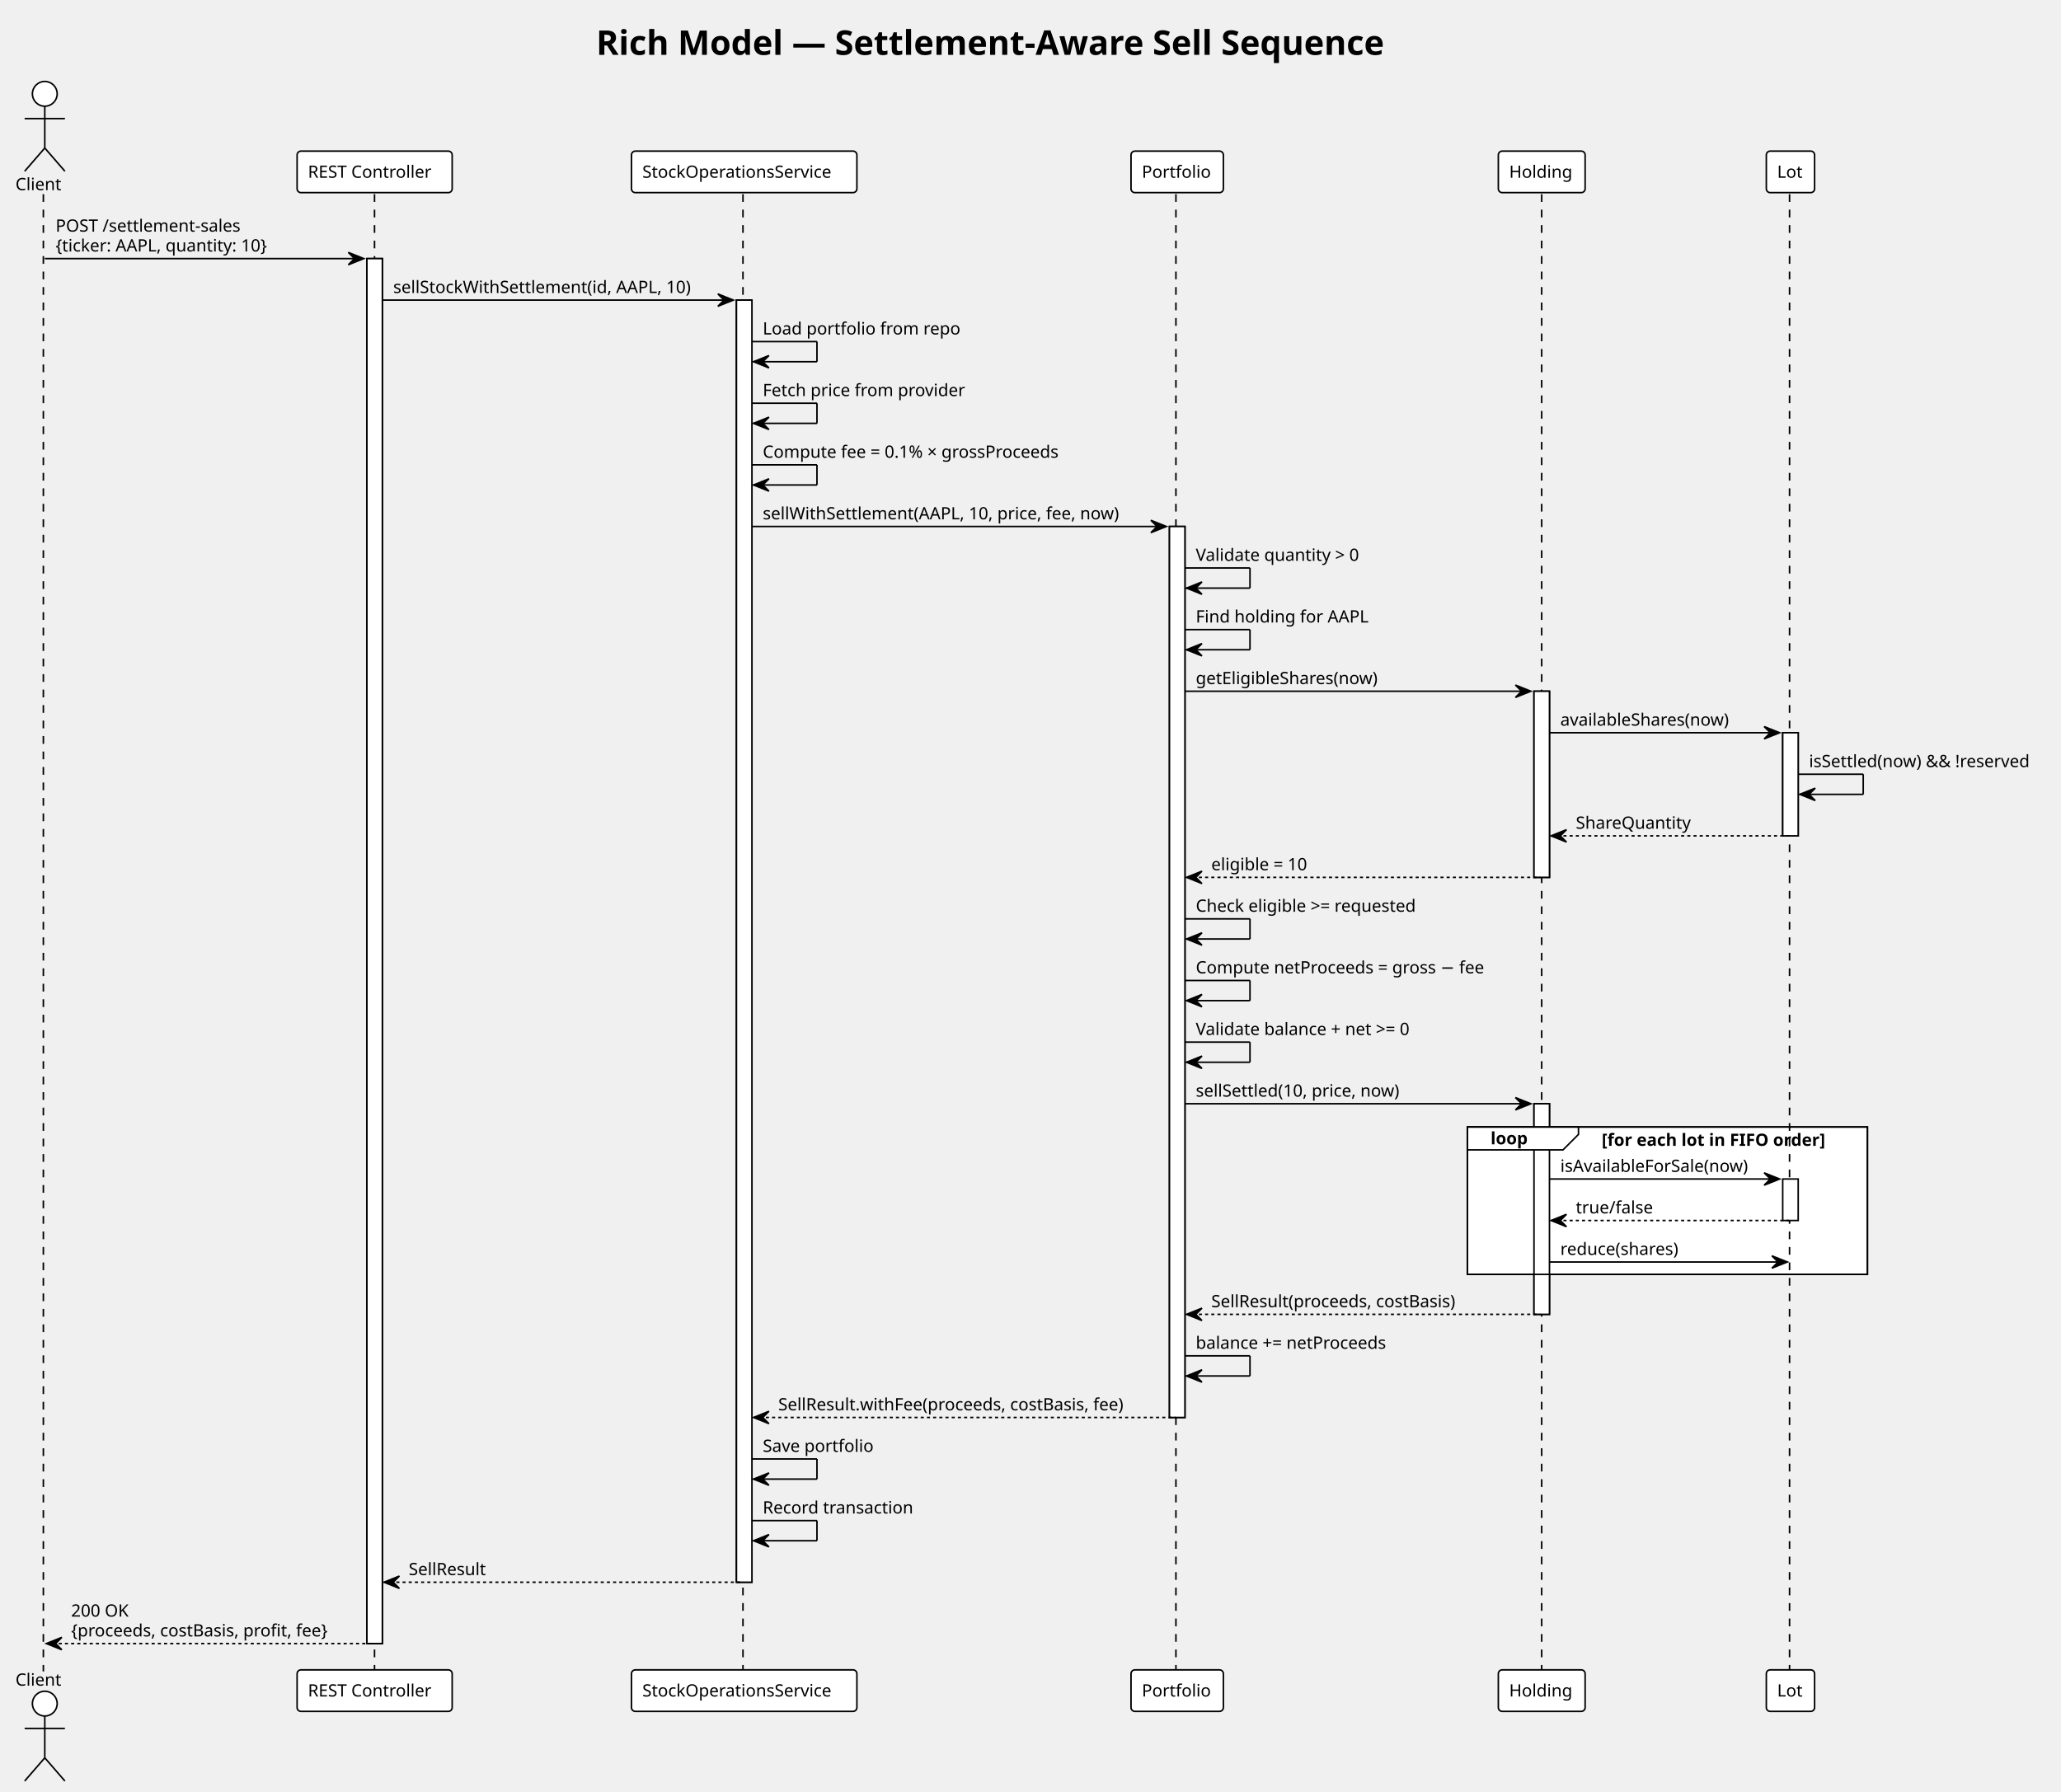
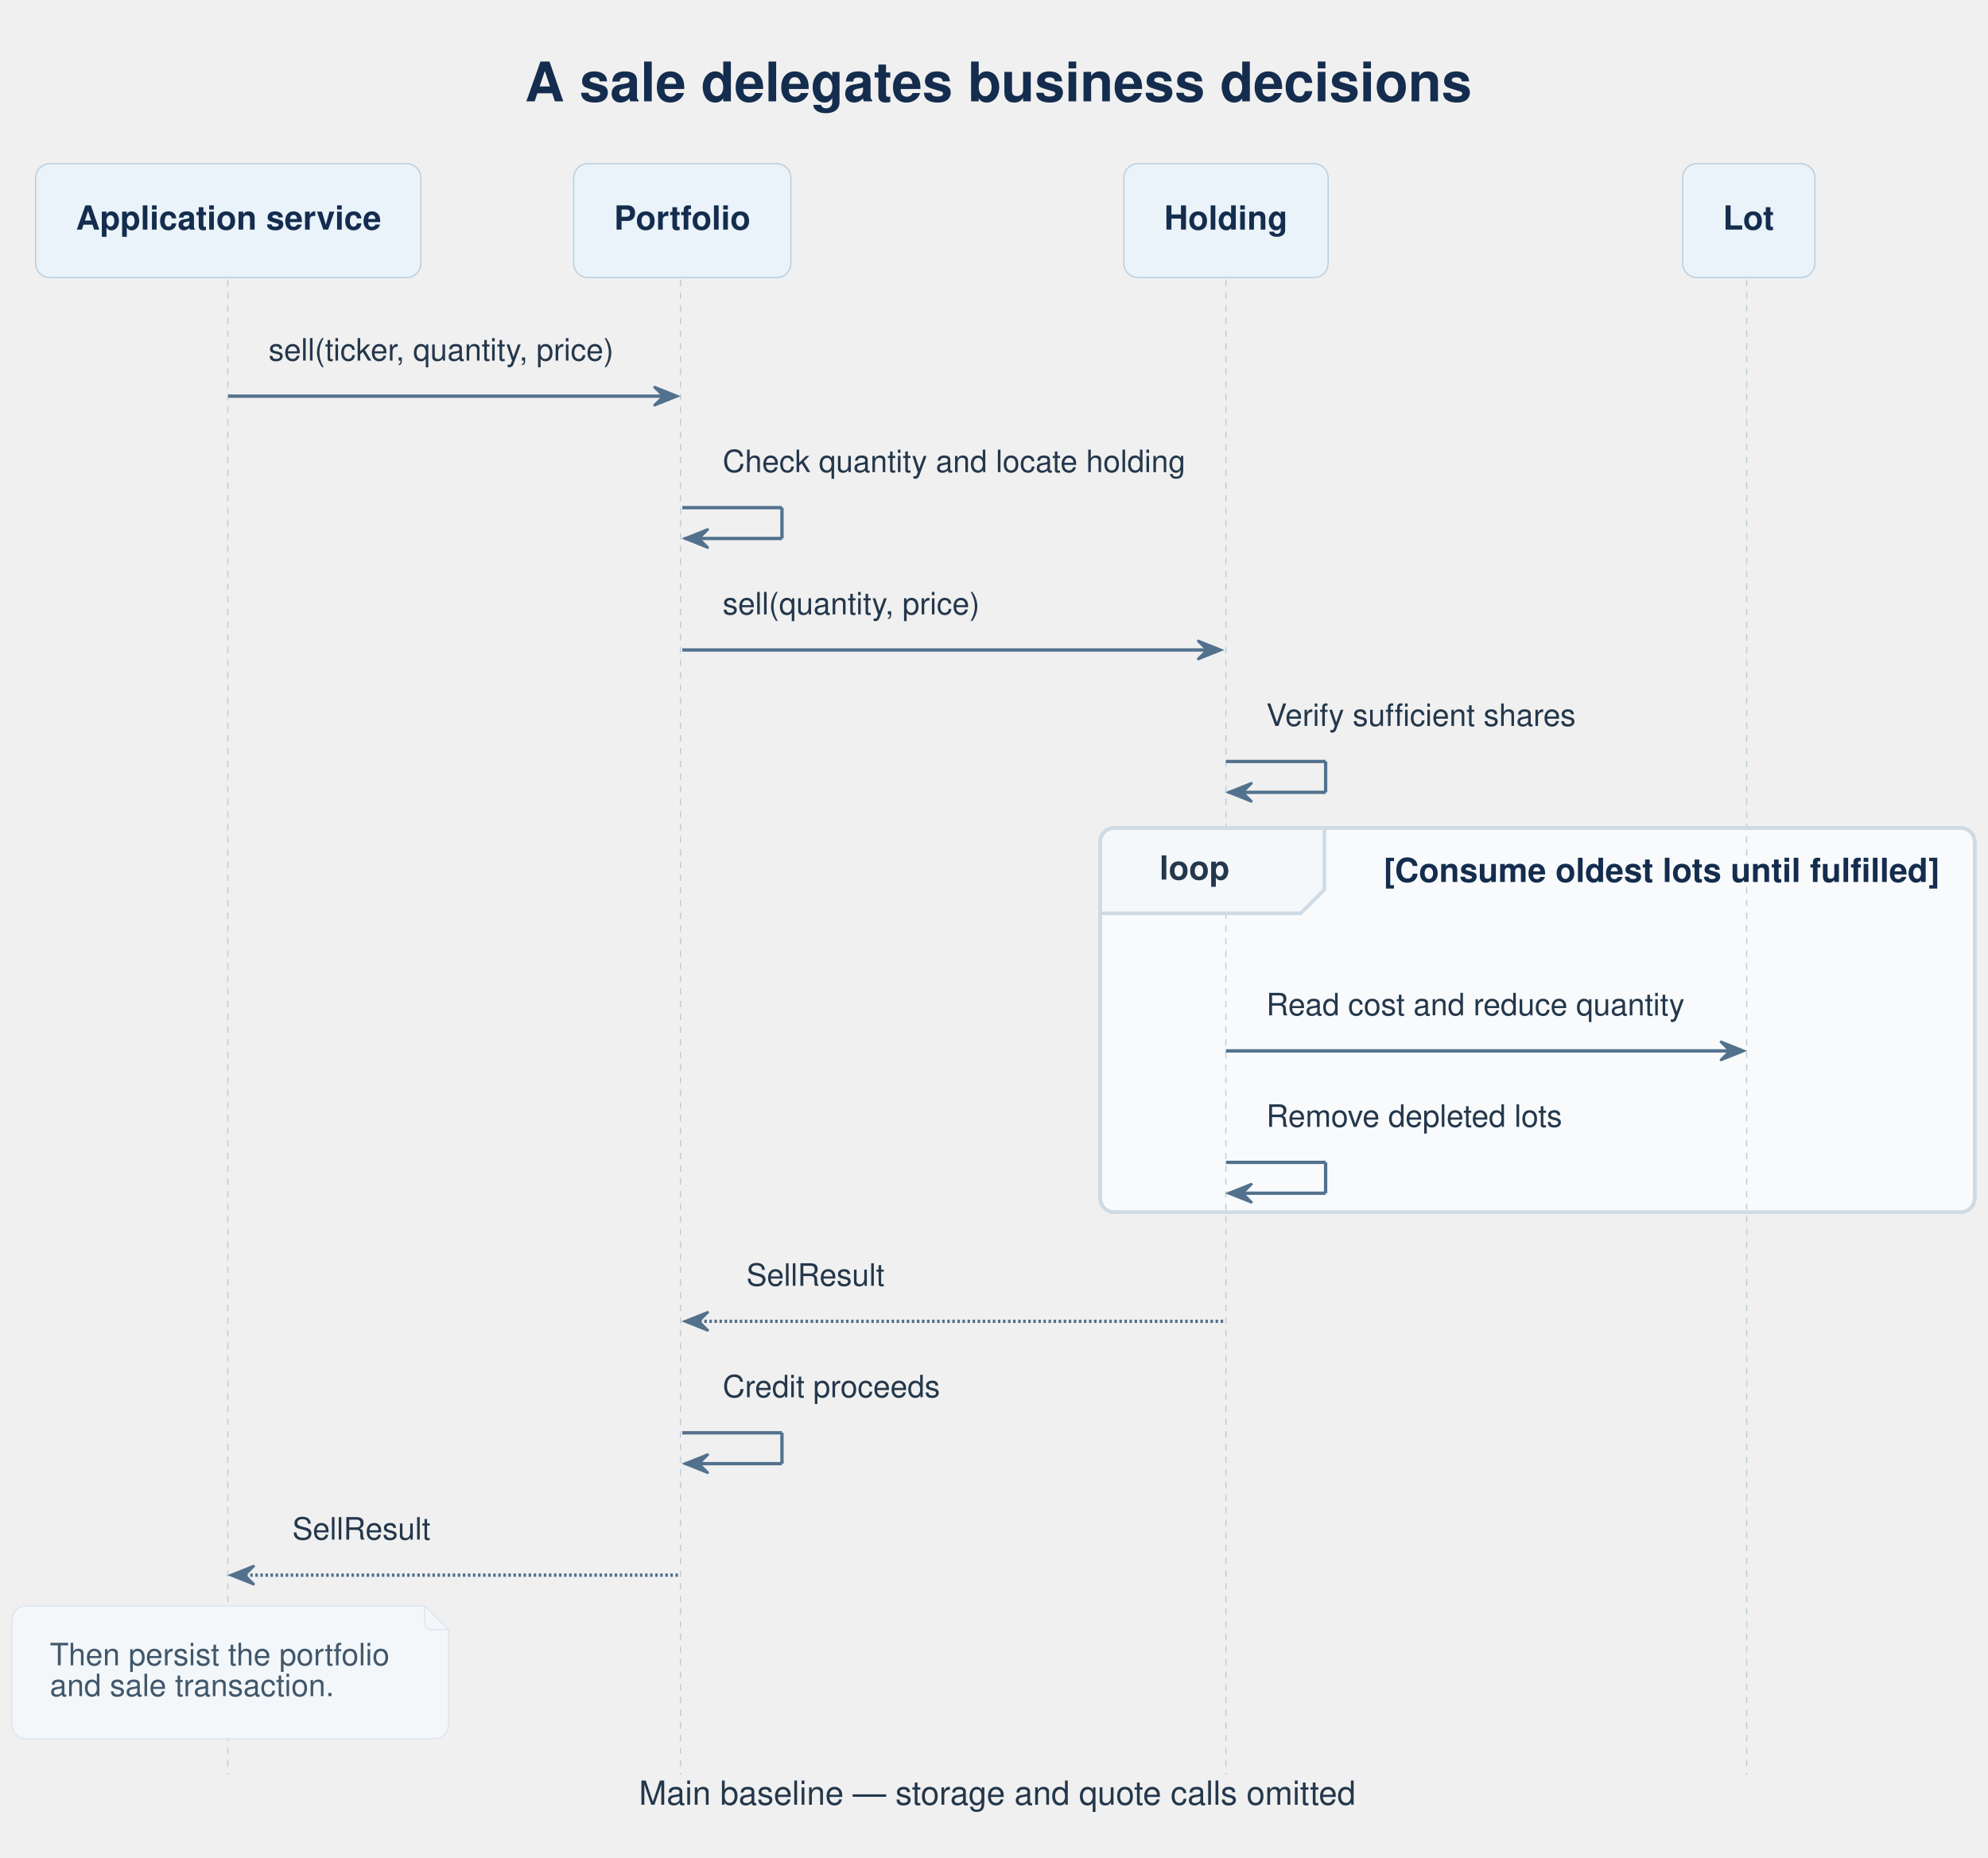
- <svg xmlns="http://www.w3.org/2000/svg" contentStyleType="text/css" data-diagram-type="SEQUENCE" height="1157px" preserveAspectRatio="none" style="width:1331px;height:1157px;background:#FFFFFF;" version="1.1" viewBox="0 0 1331 1157" width="1331px" zoomAndPan="magnify">
+ <svg xmlns="http://www.w3.org/2000/svg" contentStyleType="text/css" data-diagram-type="SEQUENCE" height="1468.125px" preserveAspectRatio="none" style="width:1571px;height:1468px;background:#FFFFFF;" version="1.1" viewBox="0 0 1571 1468" width="1571.25px" zoomAndPan="magnify">
  <defs />
  <g>
-     <text fill="#000000" font-family="Verdana" font-size="22" font-weight="bold" lengthAdjust="spacing" textLength="580.648" x="385.008" y="35.421">Rich Model — Settlement-Aware Sell Sequence</text>
+     <text fill="#142D4E" font-family="Helvetica" font-size="43.125" font-weight="bold" lengthAdjust="spacing" textLength="747.823" x="414.81" y="80.082">A sale delegates business decisions</text>
+     <text fill="#24374B" font-family="Helvetica" font-size="26.25" lengthAdjust="spacing" textLength="567.618" x="504.912" y="1426.463">Main baseline — storage and quote calls omitted</text>
+     <rect fill="#F8FAFC" height="303.75" rx="11.25" ry="11.25" style="stroke:#CEDBE5;stroke-width:2.812;" width="691.216" x="869.352" y="654.375" />
    <g>
-       <rect fill="#FFFFFF" height="894.531" style="stroke:#000000;stroke-width:1;" width="10" x="236.942" y="167.023" />
+       <rect fill="#000000" fill-opacity="0" height="1181.25" width="15" x="172.855" y="221.25" />
+       <line style="stroke:#BCCDD9;stroke-width:0.938;stroke-dasharray:5.0,5.0;" x1="180" x2="180" y1="221.25" y2="1402.5" />
    </g>
    <g>
-       <rect fill="#FFFFFF" height="828.117" style="stroke:#000000;stroke-width:1;" width="10" x="475.597" y="193.828" />
+       <rect fill="#000000" fill-opacity="0" height="1181.25" width="15" x="531.692" y="221.25" />
+       <line style="stroke:#BCCDD9;stroke-width:0.938;stroke-dasharray:5.0,5.0;" x1="537.744" x2="537.744" y1="221.25" y2="1402.5" />
    </g>
    <g>
-       <rect fill="#FFFFFF" height="575.484" style="stroke:#000000;stroke-width:1;" width="10" x="755.239" y="340.047" />
+       <rect fill="#000000" fill-opacity="0" height="1181.25" width="15" x="961.317" y="221.25" />
+       <line style="stroke:#BCCDD9;stroke-width:0.938;stroke-dasharray:5.0,5.0;" x1="968.727" x2="968.727" y1="221.25" y2="1402.5" />
    </g>
    <g>
-       <rect fill="#FFFFFF" height="120.219" style="stroke:#000000;stroke-width:1;" width="10" x="990.655" y="446.461" />
+       <rect fill="#000000" fill-opacity="0" height="1181.25" width="15" x="1374.451" y="221.25" />
+       <line style="stroke:#BCCDD9;stroke-width:0.938;stroke-dasharray:5.0,5.0;" x1="1380.296" x2="1380.296" y1="221.25" y2="1402.5" />
    </g>
-     <g>
-       <rect fill="#FFFFFF" height="136.023" style="stroke:#000000;stroke-width:1;" width="10" x="990.655" y="712.898" />
+     <g class="participant participant-head" data-participant="S">
+       <rect fill="#EAF3F9" height="90" rx="11.25" ry="11.25" style="stroke:#B7CCDE;stroke-width:0.938;" width="304.46" x="28.125" y="129.375" />
+       <text fill="#142D4E" font-family="Helvetica" font-size="26.25" font-weight="bold" lengthAdjust="spacing" textLength="240.71" x="60" y="181.463">Application service</text>
    </g>
-     <g>
-       <rect fill="#FFFFFF" height="66.609" style="stroke:#000000;stroke-width:1;" width="10" x="1151.284" y="473.266" />
+     <g class="participant participant-head" data-participant="P">
+       <rect fill="#EAF3F9" height="90" rx="11.25" ry="11.25" style="stroke:#B7CCDE;stroke-width:0.938;" width="171.647" x="453.369" y="129.375" />
+       <text fill="#142D4E" font-family="Helvetica" font-size="26.25" font-weight="bold" lengthAdjust="spacing" textLength="107.897" x="485.244" y="181.463">Portfolio</text>
    </g>
-     <g>
-       <rect fill="#FFFFFF" height="26.805" style="stroke:#000000;stroke-width:1;" width="10" x="1151.284" y="761.508" />
+     <g class="participant participant-head" data-participant="H">
+       <rect fill="#EAF3F9" height="90" rx="11.25" ry="11.25" style="stroke:#B7CCDE;stroke-width:0.938;" width="161.431" x="888.102" y="129.375" />
+       <text fill="#142D4E" font-family="Helvetica" font-size="26.25" font-weight="bold" lengthAdjust="spacing" textLength="97.681" x="919.977" y="181.463">Holding</text>
    </g>
-     <rect fill="#FFFFFF" height="95.219" style="stroke:#000000;stroke-width:1;" width="258.365" x="947.63" y="727.898" />
-     <g class="participant-lifeline" data-entity-uid="part1" data-qualified-name="Client" id="part1-lifeline">
-       <g>
-         <rect fill="#000000" fill-opacity="0" height="954.141" width="8" x="24.923" y="125.414" />
-         <line style="stroke:#000000;stroke-width:1;stroke-dasharray:5,5;" x1="28" x2="28" y1="125.414" y2="1079.555" />
-       </g>
+     <g class="participant participant-head" data-participant="L">
+       <rect fill="#EAF3F9" height="90" rx="11.25" ry="11.25" style="stroke:#B7CCDE;stroke-width:0.938;" width="104.561" x="1329.671" y="129.375" />
+       <text fill="#142D4E" font-family="Helvetica" font-size="26.25" font-weight="bold" lengthAdjust="spacing" textLength="40.81" x="1361.546" y="181.463">Lot</text>
    </g>
-     <g class="participant-lifeline" data-entity-uid="part2" data-qualified-name="ctrl" id="part2-lifeline">
-       <g>
-         <rect fill="#000000" fill-opacity="0" height="954.141" width="8" x="237.942" y="125.414" />
-         <line style="stroke:#000000;stroke-width:1;stroke-dasharray:5,5;" x1="241.871" x2="241.871" y1="125.414" y2="1079.555" />
-       </g>
+     <g class="message" data-participant-1="S" data-participant-2="P">
+       <polygon fill="#52718D" points="516.692,305.625,535.442,313.125,516.692,320.625,524.192,313.125" style="stroke:#52718D;stroke-width:1.875;" />
+       <line style="stroke:#52718D;stroke-width:2.625;" x1="180.355" x2="527.942" y1="313.125" y2="313.125" />
+       <text fill="#24374B" font-family="Helvetica" font-size="24.375" lengthAdjust="spacing" textLength="276.337" x="212.23" y="285.019">sell(ticker, quantity, price)</text>
    </g>
-     <g class="participant-lifeline" data-entity-uid="part3" data-qualified-name="svc" id="part3-lifeline">
-       <g>
-         <rect fill="#000000" fill-opacity="0" height="954.141" width="8" x="476.597" y="125.414" />
-         <line style="stroke:#000000;stroke-width:1;stroke-dasharray:5,5;" x1="479.812" x2="479.812" y1="125.414" y2="1079.555" />
-       </g>
+     <g class="message" data-participant-1="P" data-participant-2="P">
+       <line style="stroke:#52718D;stroke-width:2.625;" x1="539.192" x2="617.942" y1="401.25" y2="401.25" />
+       <line style="stroke:#52718D;stroke-width:2.625;" x1="617.942" x2="617.942" y1="401.25" y2="425.625" />
+       <line style="stroke:#52718D;stroke-width:2.625;" x1="541.067" x2="617.942" y1="425.625" y2="425.625" />
+       <polygon fill="#52718D" points="559.817,418.125,541.067,425.625,559.817,433.125,552.317,425.625" style="stroke:#52718D;stroke-width:1.875;" />
+       <text fill="#24374B" font-family="Helvetica" font-size="24.375" lengthAdjust="spacing" textLength="365.875" x="571.067" y="373.144">Check quantity and locate holding</text>
    </g>
-     <g class="participant-lifeline" data-entity-uid="part4" data-qualified-name="portfolio" id="part4-lifeline">
-       <g>
-         <rect fill="#000000" fill-opacity="0" height="954.141" width="8" x="756.239" y="125.414" />
-         <line style="stroke:#000000;stroke-width:1;stroke-dasharray:5,5;" x1="759.417" x2="759.417" y1="125.414" y2="1079.555" />
-       </g>
+     <g class="message" data-participant-1="P" data-participant-2="H">
+       <polygon fill="#52718D" points="946.317,506.25,965.067,513.75,946.317,521.25,953.817,513.75" style="stroke:#52718D;stroke-width:1.875;" />
+       <line style="stroke:#52718D;stroke-width:2.625;" x1="539.192" x2="957.567" y1="513.75" y2="513.75" />
+       <text fill="#24374B" font-family="Helvetica" font-size="24.375" lengthAdjust="spacing" textLength="204.557" x="571.067" y="485.644">sell(quantity, price)</text>
    </g>
-     <g class="participant-lifeline" data-entity-uid="part5" data-qualified-name="holding" id="part5-lifeline">
-       <g>
-         <rect fill="#000000" fill-opacity="0" height="954.141" width="8" x="991.655" y="125.414" />
-         <line style="stroke:#000000;stroke-width:1;stroke-dasharray:5,5;" x1="995.63" x2="995.63" y1="125.414" y2="1079.555" />
-       </g>
+     <g class="message" data-participant-1="H" data-participant-2="H">
+       <line style="stroke:#52718D;stroke-width:2.625;" x1="968.817" x2="1047.567" y1="601.875" y2="601.875" />
+       <line style="stroke:#52718D;stroke-width:2.625;" x1="1047.567" x2="1047.567" y1="601.875" y2="626.25" />
+       <line style="stroke:#52718D;stroke-width:2.625;" x1="970.692" x2="1047.567" y1="626.25" y2="626.25" />
+       <polygon fill="#52718D" points="989.442,618.75,970.692,626.25,989.442,633.75,981.942,626.25" style="stroke:#52718D;stroke-width:1.875;" />
+       <text fill="#24374B" font-family="Helvetica" font-size="24.375" lengthAdjust="spacing" textLength="245.202" x="1000.692" y="573.769">Verify sufficient shares</text>
    </g>
-     <g class="participant-lifeline" data-entity-uid="part6" data-qualified-name="lot" id="part6-lifeline">
-       <g>
-         <rect fill="#000000" fill-opacity="0" height="954.141" width="8" x="1152.284" y="125.414" />
-         <line style="stroke:#000000;stroke-width:1;stroke-dasharray:5,5;" x1="1155.699" x2="1155.699" y1="125.414" y2="1079.555" />
-       </g>
+     <path d="M880.602,654.375 L1046.623,654.375 L1046.623,703.125 L1027.873,721.875 L869.352,721.875 L869.352,665.625 A11.25,11.25 0 0 1 880.602,654.375" fill="#F4F8FB" style="stroke:#CEDBE5;stroke-width:2.812;" />
+     <rect fill="none" height="303.75" rx="11.25" ry="11.25" style="stroke:#CEDBE5;stroke-width:2.812;" width="691.216" x="869.352" y="654.375" />
+     <text fill="#24374B" font-family="Helvetica" font-size="26.25" font-weight="bold" lengthAdjust="spacing" textLength="55.397" x="916.227" y="695.213">loop</text>
+     <text fill="#142D4E" font-family="Helvetica" font-size="26.25" font-weight="bold" lengthAdjust="spacing" textLength="438.944" x="1093.498" y="697.088">[Consume oldest lots until fulfilled]</text>
+     <g class="message" data-participant-1="H" data-participant-2="L">
+       <polygon fill="#52718D" points="1359.451,823.125,1378.201,830.625,1359.451,838.125,1366.951,830.625" style="stroke:#52718D;stroke-width:1.875;" />
+       <line style="stroke:#52718D;stroke-width:2.625;" x1="968.817" x2="1370.701" y1="830.625" y2="830.625" />
+       <text fill="#24374B" font-family="Helvetica" font-size="24.375" lengthAdjust="spacing" textLength="330.634" x="1000.692" y="802.519">Read cost and reduce quantity</text>
    </g>
-     <g class="participant participant-head" data-entity-uid="part1" data-qualified-name="Client" id="part1-head">
-       <text fill="#000000" font-family="Verdana" font-size="11" lengthAdjust="spacing" textLength="31.845" x="10" y="122.82">Client</text>
-       <ellipse cx="28.923" cy="60.609" fill="#FFFFFF" rx="8" ry="8" style="stroke:#000000;stroke-width:1;" />
-       <path d="M28.923,68.609 L28.923,95.609 M15.923,76.609 L41.923,76.609 M28.923,95.609 L15.923,110.609 M28.923,95.609 L41.923,110.609" fill="none" style="stroke:#000000;stroke-width:1;" />
+     <g class="message" data-participant-1="H" data-participant-2="H">
+       <line style="stroke:#52718D;stroke-width:2.625;" x1="968.817" x2="1047.567" y1="918.75" y2="918.75" />
+       <line style="stroke:#52718D;stroke-width:2.625;" x1="1047.567" x2="1047.567" y1="918.75" y2="943.125" />
+       <line style="stroke:#52718D;stroke-width:2.625;" x1="970.692" x2="1047.567" y1="943.125" y2="943.125" />
+       <polygon fill="#52718D" points="989.442,935.625,970.692,943.125,989.442,950.625,981.942,943.125" style="stroke:#52718D;stroke-width:1.875;" />
+       <text fill="#24374B" font-family="Helvetica" font-size="24.375" lengthAdjust="spacing" textLength="235.764" x="1000.692" y="890.644">Remove depleted lots</text>
    </g>
-     <g class="participant participant-tail" data-entity-uid="part1" data-qualified-name="Client" id="part1-tail">
-       <text fill="#000000" font-family="Verdana" font-size="11" lengthAdjust="spacing" textLength="31.845" x="10" y="1088.765">Client</text>
-       <ellipse cx="28.923" cy="1100.359" fill="#FFFFFF" rx="8" ry="8" style="stroke:#000000;stroke-width:1;" />
-       <path d="M28.923,1108.359 L28.923,1135.359 M15.923,1116.359 L41.923,1116.359 M28.923,1135.359 L15.923,1150.359 M28.923,1135.359 L41.923,1150.359" fill="none" style="stroke:#000000;stroke-width:1;" />
+     <g class="message" data-participant-1="H" data-participant-2="P">
+       <polygon fill="#52718D" points="559.817,1036.875,541.067,1044.375,559.817,1051.875,552.317,1044.375" style="stroke:#52718D;stroke-width:1.875;" />
+       <line style="stroke:#52718D;stroke-width:2.625;stroke-dasharray:2.0,2.0;" x1="548.567" x2="966.942" y1="1044.375" y2="1044.375" />
+       <text fill="#24374B" font-family="Helvetica" font-size="24.375" lengthAdjust="spacing" textLength="109.735" x="589.817" y="1016.269">SellResult</text>
    </g>
-     <g class="participant participant-head" data-entity-uid="part2" data-qualified-name="ctrl" id="part2-head">
-       <rect fill="#FFFFFF" height="26.805" rx="2.5" ry="2.5" style="stroke:#000000;stroke-width:1;" width="100.142" x="191.871" y="97.609" />
-       <text fill="#000000" font-family="Verdana" font-size="11" lengthAdjust="spacing" textLength="86.142" x="198.871" y="114.82">REST Controller</text>
+     <g class="message" data-participant-1="P" data-participant-2="P">
+       <line style="stroke:#52718D;stroke-width:2.625;" x1="539.192" x2="617.942" y1="1132.5" y2="1132.5" />
+       <line style="stroke:#52718D;stroke-width:2.625;" x1="617.942" x2="617.942" y1="1132.5" y2="1156.875" />
+       <line style="stroke:#52718D;stroke-width:2.625;" x1="541.067" x2="617.942" y1="1156.875" y2="1156.875" />
+       <polygon fill="#52718D" points="559.817,1149.375,541.067,1156.875,559.817,1164.375,552.317,1156.875" style="stroke:#52718D;stroke-width:1.875;" />
+       <text fill="#24374B" font-family="Helvetica" font-size="24.375" lengthAdjust="spacing" textLength="172.065" x="571.067" y="1104.394">Credit proceeds</text>
    </g>
-     <g class="participant participant-tail" data-entity-uid="part2" data-qualified-name="ctrl" id="part2-tail">
-       <rect fill="#FFFFFF" height="26.805" rx="2.5" ry="2.5" style="stroke:#000000;stroke-width:1;" width="100.142" x="191.871" y="1078.555" />
-       <text fill="#000000" font-family="Verdana" font-size="11" lengthAdjust="spacing" textLength="86.142" x="198.871" y="1095.765">REST Controller</text>
+     <g class="message" data-participant-1="P" data-participant-2="S">
+       <polygon fill="#52718D" points="200.98,1237.5,182.23,1245,200.98,1252.5,193.48,1245" style="stroke:#52718D;stroke-width:1.875;" />
+       <line style="stroke:#52718D;stroke-width:2.625;stroke-dasharray:2.0,2.0;" x1="189.73" x2="537.317" y1="1245" y2="1245" />
+       <text fill="#24374B" font-family="Helvetica" font-size="24.375" lengthAdjust="spacing" textLength="109.735" x="230.98" y="1216.894">SellResult</text>
    </g>
-     <g class="participant participant-head" data-entity-uid="part3" data-qualified-name="svc" id="part3-head">
-       <rect fill="#FFFFFF" height="26.805" rx="2.5" ry="2.5" style="stroke:#000000;stroke-width:1;" width="145.57" x="407.812" y="97.609" />
-       <text fill="#000000" font-family="Verdana" font-size="11" lengthAdjust="spacing" textLength="131.57" x="414.812" y="114.82">StockOperationsService</text>
-     </g>
-     <g class="participant participant-tail" data-entity-uid="part3" data-qualified-name="svc" id="part3-tail">
-       <rect fill="#FFFFFF" height="26.805" rx="2.5" ry="2.5" style="stroke:#000000;stroke-width:1;" width="145.57" x="407.812" y="1078.555" />
-       <text fill="#000000" font-family="Verdana" font-size="11" lengthAdjust="spacing" textLength="131.57" x="414.812" y="1095.765">StockOperationsService</text>
-     </g>
-     <g class="participant participant-head" data-entity-uid="part4" data-qualified-name="portfolio" id="part4-head">
-       <rect fill="#FFFFFF" height="26.805" rx="2.5" ry="2.5" style="stroke:#000000;stroke-width:1;" width="59.644" x="730.417" y="97.609" />
-       <text fill="#000000" font-family="Verdana" font-size="11" lengthAdjust="spacing" textLength="45.644" x="737.417" y="114.82">Portfolio</text>
-     </g>
-     <g class="participant participant-tail" data-entity-uid="part4" data-qualified-name="portfolio" id="part4-tail">
-       <rect fill="#FFFFFF" height="26.805" rx="2.5" ry="2.5" style="stroke:#000000;stroke-width:1;" width="59.644" x="730.417" y="1078.555" />
-       <text fill="#000000" font-family="Verdana" font-size="11" lengthAdjust="spacing" textLength="45.644" x="737.417" y="1095.765">Portfolio</text>
-     </g>
-     <g class="participant participant-head" data-entity-uid="part5" data-qualified-name="holding" id="part5-head">
-       <rect fill="#FFFFFF" height="26.805" rx="2.5" ry="2.5" style="stroke:#000000;stroke-width:1;" width="56.05" x="967.63" y="97.609" />
-       <text fill="#000000" font-family="Verdana" font-size="11" lengthAdjust="spacing" textLength="42.05" x="974.63" y="114.82">Holding</text>
-     </g>
-     <g class="participant participant-tail" data-entity-uid="part5" data-qualified-name="holding" id="part5-tail">
-       <rect fill="#FFFFFF" height="26.805" rx="2.5" ry="2.5" style="stroke:#000000;stroke-width:1;" width="56.05" x="967.63" y="1078.555" />
-       <text fill="#000000" font-family="Verdana" font-size="11" lengthAdjust="spacing" textLength="42.05" x="974.63" y="1095.765">Holding</text>
-     </g>
-     <g class="participant participant-head" data-entity-uid="part6" data-qualified-name="lot" id="part6-head">
-       <rect fill="#FFFFFF" height="26.805" rx="2.5" ry="2.5" style="stroke:#000000;stroke-width:1;" width="31.171" x="1140.699" y="97.609" />
-       <text fill="#000000" font-family="Verdana" font-size="11" lengthAdjust="spacing" textLength="17.171" x="1147.699" y="114.82">Lot</text>
-     </g>
-     <g class="participant participant-tail" data-entity-uid="part6" data-qualified-name="lot" id="part6-tail">
-       <rect fill="#FFFFFF" height="26.805" rx="2.5" ry="2.5" style="stroke:#000000;stroke-width:1;" width="31.171" x="1140.699" y="1078.555" />
-       <text fill="#000000" font-family="Verdana" font-size="11" lengthAdjust="spacing" textLength="17.171" x="1147.699" y="1095.765">Lot</text>
-     </g>
-     <g>
-       <rect fill="#FFFFFF" height="894.531" style="stroke:#000000;stroke-width:1;" width="10" x="236.942" y="167.023" />
-     </g>
-     <g>
-       <rect fill="#FFFFFF" height="828.117" style="stroke:#000000;stroke-width:1;" width="10" x="475.597" y="193.828" />
-     </g>
-     <g>
-       <rect fill="#FFFFFF" height="575.484" style="stroke:#000000;stroke-width:1;" width="10" x="755.239" y="340.047" />
-     </g>
-     <g>
-       <rect fill="#FFFFFF" height="120.219" style="stroke:#000000;stroke-width:1;" width="10" x="990.655" y="446.461" />
-     </g>
-     <g>
-       <rect fill="#FFFFFF" height="136.023" style="stroke:#000000;stroke-width:1;" width="10" x="990.655" y="712.898" />
-     </g>
-     <g>
-       <rect fill="#FFFFFF" height="66.609" style="stroke:#000000;stroke-width:1;" width="10" x="1151.284" y="473.266" />
-     </g>
-     <g>
-       <rect fill="#FFFFFF" height="26.805" style="stroke:#000000;stroke-width:1;" width="10" x="1151.284" y="761.508" />
-     </g>
-     <g class="message" data-entity-1="part1" data-entity-2="part2" id="msg1">
-       <polygon fill="#000000" points="224.942,163.023,234.942,167.023,224.942,171.023,228.942,167.023" style="stroke:#000000;stroke-width:1;" />
-       <line style="stroke:#000000;stroke-width:1;" x1="28.923" x2="230.942" y1="167.023" y2="167.023" />
-       <text fill="#000000" font-family="Verdana" font-size="11" lengthAdjust="spacing" textLength="127.907" x="35.923" y="149.625">POST /settlement-sales</text>
-       <text fill="#000000" font-family="Verdana" font-size="11" lengthAdjust="spacing" textLength="154.14" x="35.923" y="162.429">{ticker: AAPL, quantity: 10}</text>
-     </g>
-     <g class="message" data-entity-1="part2" data-entity-2="part3" id="msg2">
-       <polygon fill="#000000" points="463.597,189.828,473.597,193.828,463.597,197.828,467.597,193.828" style="stroke:#000000;stroke-width:1;" />
-       <line style="stroke:#000000;stroke-width:1;" x1="246.942" x2="469.597" y1="193.828" y2="193.828" />
-       <text fill="#000000" font-family="Verdana" font-size="11" lengthAdjust="spacing" textLength="209.655" x="253.942" y="189.234">sellStockWithSettlement(id, AAPL, 10)</text>
-     </g>
-     <g class="message" data-entity-1="part3" data-entity-2="part3" id="msg3">
-       <line style="stroke:#000000;stroke-width:1;" x1="485.597" x2="527.597" y1="220.633" y2="220.633" />
-       <line style="stroke:#000000;stroke-width:1;" x1="527.597" x2="527.597" y1="220.633" y2="233.633" />
-       <line style="stroke:#000000;stroke-width:1;" x1="486.597" x2="527.597" y1="233.633" y2="233.633" />
-       <polygon fill="#000000" points="496.597,229.633,486.597,233.633,496.597,237.633,492.597,233.633" style="stroke:#000000;stroke-width:1;" />
-       <text fill="#000000" font-family="Verdana" font-size="11" lengthAdjust="spacing" textLength="133.907" x="492.597" y="216.039">Load portfolio from repo</text>
-     </g>
-     <g class="message" data-entity-1="part3" data-entity-2="part3" id="msg4">
-       <line style="stroke:#000000;stroke-width:1;" x1="485.597" x2="527.597" y1="260.438" y2="260.438" />
-       <line style="stroke:#000000;stroke-width:1;" x1="527.597" x2="527.597" y1="260.438" y2="273.438" />
-       <line style="stroke:#000000;stroke-width:1;" x1="486.597" x2="527.597" y1="273.438" y2="273.438" />
-       <polygon fill="#000000" points="496.597,269.438,486.597,273.438,496.597,277.438,492.597,273.438" style="stroke:#000000;stroke-width:1;" />
-       <text fill="#000000" font-family="Verdana" font-size="11" lengthAdjust="spacing" textLength="140.207" x="492.597" y="255.843">Fetch price from provider</text>
-     </g>
-     <g class="message" data-entity-1="part3" data-entity-2="part3" id="msg5">
-       <line style="stroke:#000000;stroke-width:1;" x1="485.597" x2="527.597" y1="300.242" y2="300.242" />
-       <line style="stroke:#000000;stroke-width:1;" x1="527.597" x2="527.597" y1="300.242" y2="313.242" />
-       <line style="stroke:#000000;stroke-width:1;" x1="486.597" x2="527.597" y1="313.242" y2="313.242" />
-       <polygon fill="#000000" points="496.597,309.242,486.597,313.242,496.597,317.242,492.597,313.242" style="stroke:#000000;stroke-width:1;" />
-       <text fill="#000000" font-family="Verdana" font-size="11" lengthAdjust="spacing" textLength="211.31" x="492.597" y="295.648">Compute fee = 0.1% × grossProceeds</text>
-     </g>
-     <g class="message" data-entity-1="part3" data-entity-2="part4" id="msg6">
-       <polygon fill="#000000" points="743.239,336.047,753.239,340.047,743.239,344.047,747.239,340.047" style="stroke:#000000;stroke-width:1;" />
-       <line style="stroke:#000000;stroke-width:1;" x1="485.597" x2="749.239" y1="340.047" y2="340.047" />
-       <text fill="#000000" font-family="Verdana" font-size="11" lengthAdjust="spacing" textLength="250.642" x="492.597" y="335.453">sellWithSettlement(AAPL, 10, price, fee, now)</text>
-     </g>
-     <g class="message" data-entity-1="part4" data-entity-2="part4" id="msg7">
-       <line style="stroke:#000000;stroke-width:1;" x1="765.239" x2="807.239" y1="366.852" y2="366.852" />
-       <line style="stroke:#000000;stroke-width:1;" x1="807.239" x2="807.239" y1="366.852" y2="379.852" />
-       <line style="stroke:#000000;stroke-width:1;" x1="766.239" x2="807.239" y1="379.852" y2="379.852" />
-       <polygon fill="#000000" points="776.239,375.852,766.239,379.852,776.239,383.852,772.239,379.852" style="stroke:#000000;stroke-width:1;" />
-       <text fill="#000000" font-family="Verdana" font-size="11" lengthAdjust="spacing" textLength="117.745" x="772.239" y="362.257">Validate quantity &gt; 0</text>
-     </g>
-     <g class="message" data-entity-1="part4" data-entity-2="part4" id="msg8">
-       <line style="stroke:#000000;stroke-width:1;" x1="765.239" x2="807.239" y1="406.656" y2="406.656" />
-       <line style="stroke:#000000;stroke-width:1;" x1="807.239" x2="807.239" y1="406.656" y2="419.656" />
-       <line style="stroke:#000000;stroke-width:1;" x1="766.239" x2="807.239" y1="419.656" y2="419.656" />
-       <polygon fill="#000000" points="776.239,415.656,766.239,419.656,776.239,423.656,772.239,419.656" style="stroke:#000000;stroke-width:1;" />
-       <text fill="#000000" font-family="Verdana" font-size="11" lengthAdjust="spacing" textLength="117.514" x="772.239" y="402.062">Find holding for AAPL</text>
-     </g>
-     <g class="message" data-entity-1="part4" data-entity-2="part5" id="msg9">
-       <polygon fill="#000000" points="978.655,442.461,988.655,446.461,978.655,450.461,982.655,446.461" style="stroke:#000000;stroke-width:1;" />
-       <line style="stroke:#000000;stroke-width:1;" x1="765.239" x2="984.655" y1="446.461" y2="446.461" />
-       <text fill="#000000" font-family="Verdana" font-size="11" lengthAdjust="spacing" textLength="126.967" x="772.239" y="441.867">getEligibleShares(now)</text>
-     </g>
-     <g class="message" data-entity-1="part5" data-entity-2="part6" id="msg10">
-       <polygon fill="#000000" points="1139.284,469.266,1149.284,473.266,1139.284,477.266,1143.284,473.266" style="stroke:#000000;stroke-width:1;" />
-       <line style="stroke:#000000;stroke-width:1;" x1="1000.655" x2="1145.284" y1="473.266" y2="473.266" />
-       <text fill="#000000" font-family="Verdana" font-size="11" lengthAdjust="spacing" textLength="118.647" x="1007.655" y="468.671">availableShares(now)</text>
-     </g>
-     <g class="message" data-entity-1="part6" data-entity-2="part6" id="msg11">
-       <line style="stroke:#000000;stroke-width:1;" x1="1161.284" x2="1203.284" y1="500.07" y2="500.07" />
-       <line style="stroke:#000000;stroke-width:1;" x1="1203.284" x2="1203.284" y1="500.07" y2="513.07" />
-       <line style="stroke:#000000;stroke-width:1;" x1="1162.284" x2="1203.284" y1="513.07" y2="513.07" />
-       <polygon fill="#000000" points="1172.284,509.07,1162.284,513.07,1172.284,517.07,1168.284,513.07" style="stroke:#000000;stroke-width:1;" />
-       <text fill="#000000" font-family="Verdana" font-size="11" lengthAdjust="spacing" textLength="156.379" x="1168.284" y="495.476">isSettled(now) &amp;&amp; !reserved</text>
-     </g>
-     <g class="message" data-entity-1="part6" data-entity-2="part5" id="msg12">
-       <polygon fill="#000000" points="1011.655,535.875,1001.655,539.875,1011.655,543.875,1007.655,539.875" style="stroke:#000000;stroke-width:1;" />
-       <line style="stroke:#000000;stroke-width:1;stroke-dasharray:2,2;" x1="1005.655" x2="1155.284" y1="539.875" y2="539.875" />
-       <text fill="#000000" font-family="Verdana" font-size="11" lengthAdjust="spacing" textLength="79.519" x="1017.655" y="535.281">ShareQuantity</text>
-     </g>
-     <g class="message" data-entity-1="part5" data-entity-2="part4" id="msg13">
-       <polygon fill="#000000" points="776.239,562.68,766.239,566.68,776.239,570.68,772.239,566.68" style="stroke:#000000;stroke-width:1;" />
-       <line style="stroke:#000000;stroke-width:1;stroke-dasharray:2,2;" x1="770.239" x2="994.655" y1="566.68" y2="566.68" />
-       <text fill="#000000" font-family="Verdana" font-size="11" lengthAdjust="spacing" textLength="69.932" x="782.239" y="562.085">eligible = 10</text>
-     </g>
-     <g class="message" data-entity-1="part4" data-entity-2="part4" id="msg14">
-       <line style="stroke:#000000;stroke-width:1;" x1="765.239" x2="807.239" y1="593.484" y2="593.484" />
-       <line style="stroke:#000000;stroke-width:1;" x1="807.239" x2="807.239" y1="593.484" y2="606.484" />
-       <line style="stroke:#000000;stroke-width:1;" x1="766.239" x2="807.239" y1="606.484" y2="606.484" />
-       <polygon fill="#000000" points="776.239,602.484,766.239,606.484,776.239,610.484,772.239,606.484" style="stroke:#000000;stroke-width:1;" />
-       <text fill="#000000" font-family="Verdana" font-size="11" lengthAdjust="spacing" textLength="158.292" x="772.239" y="588.89">Check eligible &gt;= requested</text>
-     </g>
-     <g class="message" data-entity-1="part4" data-entity-2="part4" id="msg15">
-       <line style="stroke:#000000;stroke-width:1;" x1="765.239" x2="807.239" y1="633.289" y2="633.289" />
-       <line style="stroke:#000000;stroke-width:1;" x1="807.239" x2="807.239" y1="633.289" y2="646.289" />
-       <line style="stroke:#000000;stroke-width:1;" x1="766.239" x2="807.239" y1="646.289" y2="646.289" />
-       <polygon fill="#000000" points="776.239,642.289,766.239,646.289,776.239,650.289,772.239,646.289" style="stroke:#000000;stroke-width:1;" />
-       <text fill="#000000" font-family="Verdana" font-size="11" lengthAdjust="spacing" textLength="201.416" x="772.239" y="628.695">Compute netProceeds = gross − fee</text>
-     </g>
-     <g class="message" data-entity-1="part4" data-entity-2="part4" id="msg16">
-       <line style="stroke:#000000;stroke-width:1;" x1="765.239" x2="807.239" y1="673.094" y2="673.094" />
-       <line style="stroke:#000000;stroke-width:1;" x1="807.239" x2="807.239" y1="673.094" y2="686.094" />
-       <line style="stroke:#000000;stroke-width:1;" x1="766.239" x2="807.239" y1="686.094" y2="686.094" />
-       <polygon fill="#000000" points="776.239,682.094,766.239,686.094,776.239,690.094,772.239,686.094" style="stroke:#000000;stroke-width:1;" />
-       <text fill="#000000" font-family="Verdana" font-size="11" lengthAdjust="spacing" textLength="158.673" x="772.239" y="668.5">Validate balance + net &gt;= 0</text>
-     </g>
-     <g class="message" data-entity-1="part4" data-entity-2="part5" id="msg17">
-       <polygon fill="#000000" points="978.655,708.898,988.655,712.898,978.655,716.898,982.655,712.898" style="stroke:#000000;stroke-width:1;" />
-       <line style="stroke:#000000;stroke-width:1;" x1="765.239" x2="984.655" y1="712.898" y2="712.898" />
-       <text fill="#000000" font-family="Verdana" font-size="11" lengthAdjust="spacing" textLength="144.434" x="772.239" y="708.304">sellSettled(10, price, now)</text>
-     </g>
-     <path d="M947.63,727.898 L1019.389,727.898 L1019.389,732.703 L1009.389,742.703 L947.63,742.703 L947.63,727.898" fill="#FFFFFF" style="stroke:#000000;stroke-width:1;" />
-     <rect fill="none" height="95.219" style="stroke:#000000;stroke-width:1;" width="258.365" x="947.63" y="727.898" />
-     <text fill="#000000" font-family="Verdana" font-size="11" font-weight="bold" lengthAdjust="spacing" textLength="26.759" x="962.63" y="739.109">loop</text>
-     <text fill="#000000" font-family="Verdana" font-size="11" font-weight="bold" lengthAdjust="spacing" textLength="166.606" x="1034.389" y="740.109">[for each lot in FIFO order]</text>
-     <g class="message" data-entity-1="part5" data-entity-2="part6" id="msg18">
-       <polygon fill="#000000" points="1139.284,757.508,1149.284,761.508,1139.284,765.508,1143.284,761.508" style="stroke:#000000;stroke-width:1;" />
-       <line style="stroke:#000000;stroke-width:1;" x1="1000.655" x2="1145.284" y1="761.508" y2="761.508" />
-       <text fill="#000000" font-family="Verdana" font-size="11" lengthAdjust="spacing" textLength="131.629" x="1007.655" y="756.914">isAvailableForSale(now)</text>
-     </g>
-     <g class="message" data-entity-1="part6" data-entity-2="part5" id="msg19">
-       <polygon fill="#000000" points="1011.655,784.312,1001.655,788.312,1011.655,792.312,1007.655,788.312" style="stroke:#000000;stroke-width:1;" />
-       <line style="stroke:#000000;stroke-width:1;stroke-dasharray:2,2;" x1="1005.655" x2="1155.284" y1="788.312" y2="788.312" />
-       <text fill="#000000" font-family="Verdana" font-size="11" lengthAdjust="spacing" textLength="52.449" x="1017.655" y="783.718">true/false</text>
-     </g>
-     <g class="message" data-entity-1="part5" data-entity-2="part6" id="msg20">
-       <polygon fill="#000000" points="1144.284,811.117,1154.284,815.117,1144.284,819.117,1148.284,815.117" style="stroke:#000000;stroke-width:1;" />
-       <line style="stroke:#000000;stroke-width:1;" x1="1000.655" x2="1150.284" y1="815.117" y2="815.117" />
-       <text fill="#000000" font-family="Verdana" font-size="11" lengthAdjust="spacing" textLength="83.107" x="1007.655" y="810.523">reduce(shares)</text>
-     </g>
-     <g class="message" data-entity-1="part5" data-entity-2="part4" id="msg21">
-       <polygon fill="#000000" points="776.239,844.922,766.239,848.922,776.239,852.922,772.239,848.922" style="stroke:#000000;stroke-width:1;" />
-       <line style="stroke:#000000;stroke-width:1;stroke-dasharray:2,2;" x1="770.239" x2="994.655" y1="848.922" y2="848.922" />
-       <text fill="#000000" font-family="Verdana" font-size="11" lengthAdjust="spacing" textLength="172.079" x="782.239" y="844.328">SellResult(proceeds, costBasis)</text>
-     </g>
-     <g class="message" data-entity-1="part4" data-entity-2="part4" id="msg22">
-       <line style="stroke:#000000;stroke-width:1;" x1="765.239" x2="807.239" y1="875.727" y2="875.727" />
-       <line style="stroke:#000000;stroke-width:1;" x1="807.239" x2="807.239" y1="875.727" y2="888.727" />
-       <line style="stroke:#000000;stroke-width:1;" x1="766.239" x2="807.239" y1="888.727" y2="888.727" />
-       <polygon fill="#000000" points="776.239,884.727,766.239,888.727,776.239,892.727,772.239,888.727" style="stroke:#000000;stroke-width:1;" />
-       <text fill="#000000" font-family="Verdana" font-size="11" lengthAdjust="spacing" textLength="136.968" x="772.239" y="871.132">balance += netProceeds</text>
-     </g>
-     <g class="message" data-entity-1="part4" data-entity-2="part3" id="msg23">
-       <polygon fill="#000000" points="496.597,911.531,486.597,915.531,496.597,919.531,492.597,915.531" style="stroke:#000000;stroke-width:1;" />
-       <line style="stroke:#000000;stroke-width:1;stroke-dasharray:2,2;" x1="490.597" x2="759.239" y1="915.531" y2="915.531" />
-       <text fill="#000000" font-family="Verdana" font-size="11" lengthAdjust="spacing" textLength="243.176" x="502.597" y="910.937">SellResult.withFee(proceeds, costBasis, fee)</text>
-     </g>
-     <g class="message" data-entity-1="part3" data-entity-2="part3" id="msg24">
-       <line style="stroke:#000000;stroke-width:1;" x1="485.597" x2="527.597" y1="942.336" y2="942.336" />
-       <line style="stroke:#000000;stroke-width:1;" x1="527.597" x2="527.597" y1="942.336" y2="955.336" />
-       <line style="stroke:#000000;stroke-width:1;" x1="486.597" x2="527.597" y1="955.336" y2="955.336" />
-       <polygon fill="#000000" points="496.597,951.336,486.597,955.336,496.597,959.336,492.597,955.336" style="stroke:#000000;stroke-width:1;" />
-       <text fill="#000000" font-family="Verdana" font-size="11" lengthAdjust="spacing" textLength="76.49" x="492.597" y="937.742">Save portfolio</text>
-     </g>
-     <g class="message" data-entity-1="part3" data-entity-2="part3" id="msg25">
-       <line style="stroke:#000000;stroke-width:1;" x1="485.597" x2="527.597" y1="982.141" y2="982.141" />
-       <line style="stroke:#000000;stroke-width:1;" x1="527.597" x2="527.597" y1="982.141" y2="995.141" />
-       <line style="stroke:#000000;stroke-width:1;" x1="486.597" x2="527.597" y1="995.141" y2="995.141" />
-       <polygon fill="#000000" points="496.597,991.141,486.597,995.141,496.597,999.141,492.597,995.141" style="stroke:#000000;stroke-width:1;" />
-       <text fill="#000000" font-family="Verdana" font-size="11" lengthAdjust="spacing" textLength="104.328" x="492.597" y="977.546">Record transaction</text>
-     </g>
-     <g class="message" data-entity-1="part3" data-entity-2="part2" id="msg26">
-       <polygon fill="#000000" points="257.942,1017.945,247.942,1021.945,257.942,1025.945,253.942,1021.945" style="stroke:#000000;stroke-width:1;" />
-       <line style="stroke:#000000;stroke-width:1;stroke-dasharray:2,2;" x1="251.942" x2="479.597" y1="1021.945" y2="1021.945" />
-       <text fill="#000000" font-family="Verdana" font-size="11" lengthAdjust="spacing" textLength="54.345" x="263.942" y="1017.351">SellResult</text>
-     </g>
-     <g class="message" data-entity-1="part2" data-entity-2="part1" id="msg27">
-       <polygon fill="#000000" points="39.923,1057.555,29.923,1061.555,39.923,1065.555,35.923,1061.555" style="stroke:#000000;stroke-width:1;" />
-       <line style="stroke:#000000;stroke-width:1;stroke-dasharray:2,2;" x1="33.923" x2="240.942" y1="1061.555" y2="1061.555" />
-       <text fill="#000000" font-family="Verdana" font-size="11" lengthAdjust="spacing" textLength="40.364" x="45.923" y="1044.156">200 OK</text>
-       <text fill="#000000" font-family="Verdana" font-size="11" lengthAdjust="spacing" textLength="184.019" x="45.923" y="1056.96">{proceeds, costBasis, profit, fee}</text>
-     </g>
+     <path d="M9.375,1280.625 L9.375,1363.125 A11.25,11.25 0 0 0 20.625,1374.375 L343.125,1374.375 A11.25,11.25 0 0 0 354.375,1363.125 L354.375,1288.125 L335.625,1269.375 L20.625,1269.375 A11.25,11.25 0 0 0 9.375,1280.625" fill="#F3F7FA" style="stroke:#DCE5ED;stroke-width:0.938;" />
+     <path d="M335.625,1269.375 L335.625,1282.5 A5.625,5.625 0 0 0 341.25,1288.125 L354.375,1288.125 L335.625,1269.375" fill="#F3F7FA" style="stroke:#DCE5ED;stroke-width:0.938;" />
+     <text fill="#41576B" font-family="Helvetica" font-size="24.375" lengthAdjust="spacing" textLength="268.268" x="39.375" y="1316.269">Then persist the portfolio</text>
+     <text fill="#41576B" font-family="Helvetica" font-size="24.375" lengthAdjust="spacing" textLength="224.933" x="39.375" y="1340.644">and sale transaction.</text>
  </g>
</svg>
